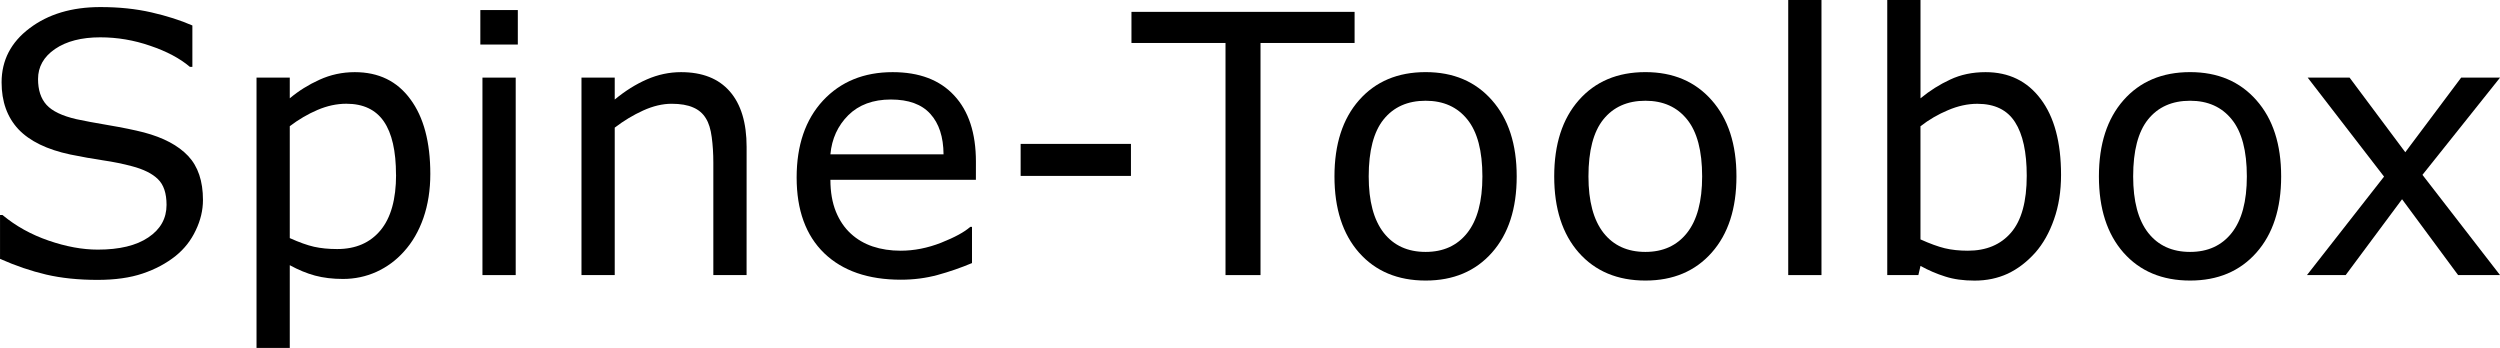
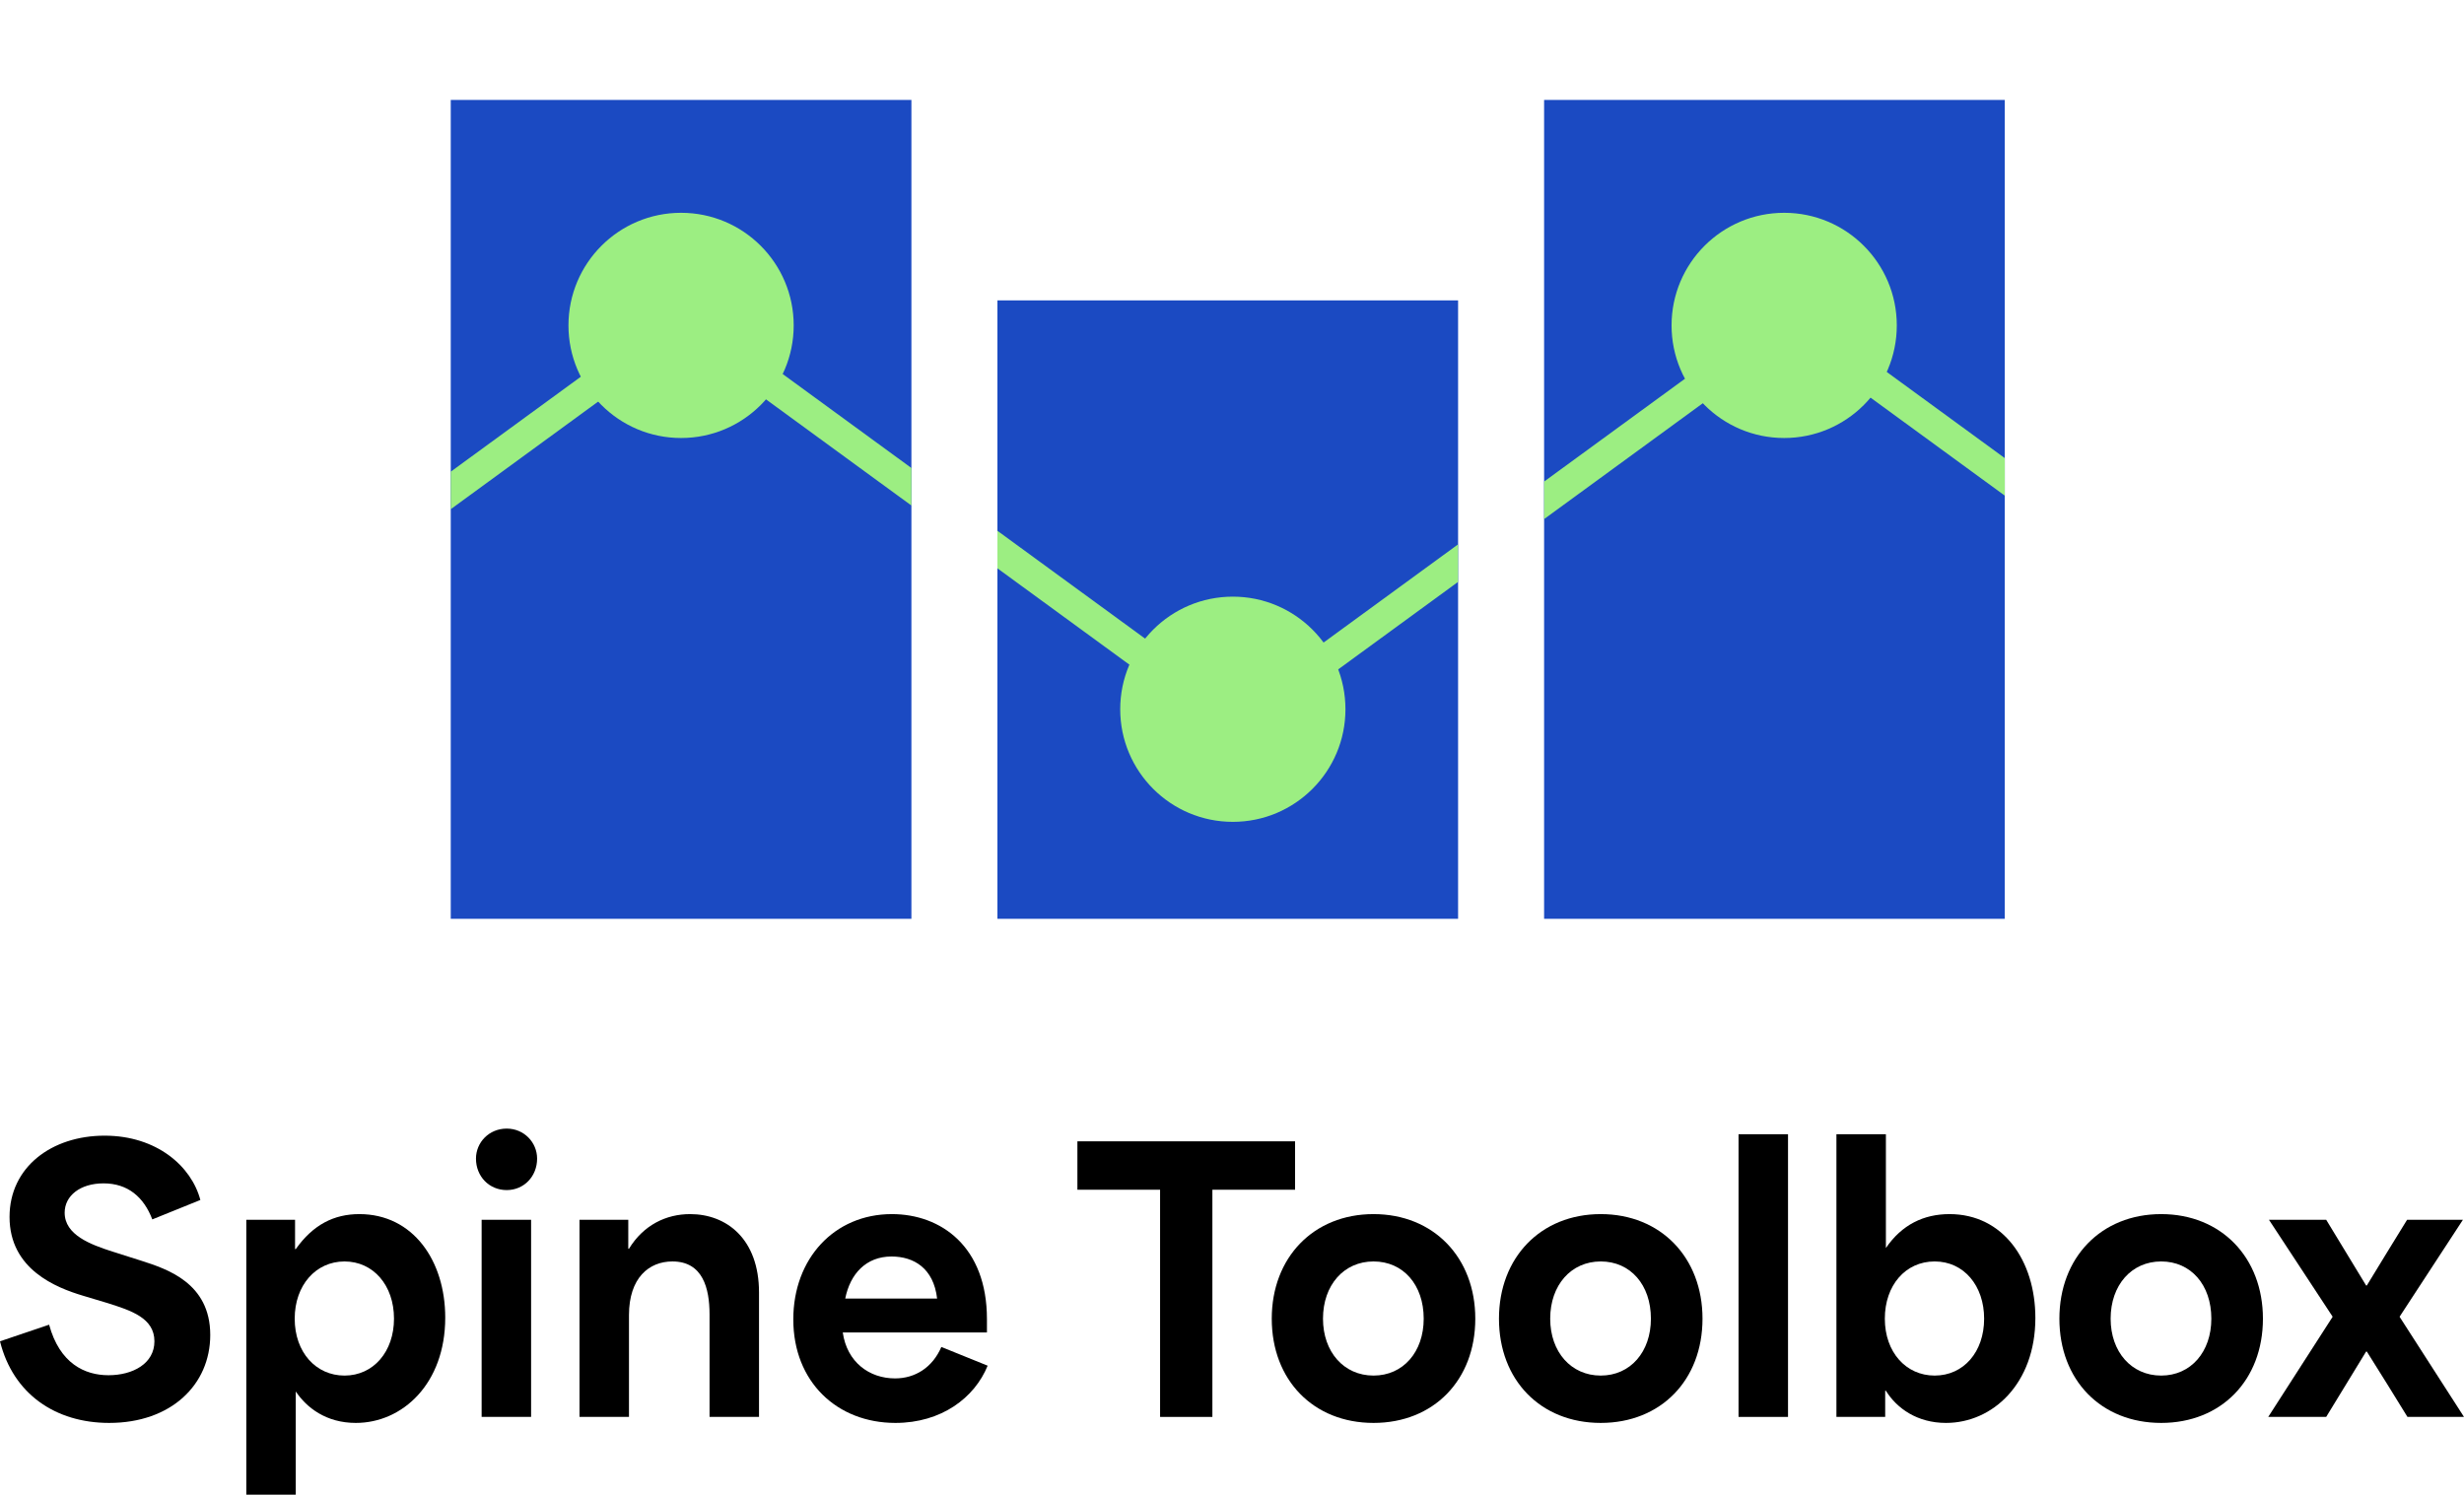
- <svg xmlns="http://www.w3.org/2000/svg" version="1.1" id="svg4" width="82.857" height="11.531">
-   <defs id="defs8" />
-   <g aria-label="Spine-Toolbox" id="text2" transform="translate(-0.7851562,9.117188)">
-     <path d="m 7.512,-2.49 q 0,0.51 -0.24,1.008 -0.234,0.498 -0.662,0.844 -0.469,0.375 -1.096,0.586 -0.621,0.211 -1.5,0.211 -0.943,0 -1.699,-0.176 -0.75,-0.176 -1.529,-0.521 v -1.453 h 0.082 Q 1.529,-1.441 2.396,-1.143 3.264,-0.844 4.025,-0.844 q 1.078,0 1.676,-0.404 0.604,-0.404 0.604,-1.078 0,-0.58 -0.287,-0.855 Q 5.736,-3.457 5.156,-3.609 4.717,-3.727 4.201,-3.803 3.691,-3.879 3.117,-3.996 1.957,-4.242 1.395,-4.834 0.838,-5.432 0.838,-6.387 q 0,-1.096 0.926,-1.793 0.926,-0.703 2.35,-0.703 0.92,0 1.688,0.176 0.768,0.176 1.359,0.434 v 1.371 H 7.078 q -0.498,-0.422 -1.312,-0.697 -0.809,-0.281 -1.658,-0.281 -0.932,0 -1.5,0.387 -0.562,0.387 -0.562,0.996 0,0.545 0.281,0.855 0.281,0.311 0.99,0.475 0.375,0.082 1.066,0.199 0.691,0.117 1.172,0.24 0.973,0.258 1.465,0.779 0.492,0.521 0.492,1.459 z" id="path10" />
-     <path d="m 15.047,-3.352 q 0,0.797 -0.229,1.459 -0.229,0.656 -0.645,1.113 -0.387,0.434 -0.914,0.674 -0.521,0.234 -1.107,0.234 -0.51,0 -0.926,-0.111 Q 10.816,-0.094 10.389,-0.328 V 2.414 H 9.287 v -8.959 h 1.102 v 0.686 q 0.439,-0.369 0.984,-0.615 0.551,-0.252 1.172,-0.252 1.184,0 1.84,0.896 0.662,0.891 0.662,2.479 z m -1.137,0.029 q 0,-1.184 -0.404,-1.77 -0.404,-0.586 -1.242,-0.586 -0.475,0 -0.955,0.205 -0.48,0.205 -0.92,0.539 v 3.709 q 0.469,0.211 0.803,0.287 0.34,0.076 0.768,0.076 0.92,0 1.436,-0.621 0.516,-0.621 0.516,-1.84 z" id="path12" />
-     <path d="m 17.947,-7.641 h -1.242 v -1.143 h 1.242 z M 17.877,0 h -1.102 v -6.545 h 1.102 z" id="path14" />
-     <path d="m 25.529,0 h -1.102 v -3.727 q 0,-0.451 -0.053,-0.844 Q 24.322,-4.969 24.182,-5.191 24.035,-5.438 23.76,-5.555 q -0.275,-0.123 -0.715,-0.123 -0.451,0 -0.943,0.223 -0.492,0.223 -0.943,0.568 V 0 h -1.102 v -6.545 h 1.102 v 0.727 q 0.516,-0.428 1.066,-0.668 0.551,-0.24 1.131,-0.24 1.061,0 1.617,0.639 0.557,0.639 0.557,1.84 z" id="path16" />
-     <path d="m 33.129,-3.158 h -4.822 q 0,0.604 0.182,1.055 0.182,0.445 0.498,0.732 0.305,0.281 0.721,0.422 0.422,0.141 0.926,0.141 0.668,0 1.342,-0.264 0.68,-0.27 0.967,-0.527 H 33 v 1.201 q -0.557,0.234 -1.137,0.393 -0.58,0.158 -1.219,0.158 -1.629,0 -2.543,-0.879 Q 27.188,-1.611 27.188,-3.234 q 0,-1.605 0.873,-2.549 0.879,-0.943 2.309,-0.943 1.324,0 2.039,0.773 0.721,0.773 0.721,2.197 z m -1.072,-0.844 q -0.006,-0.867 -0.439,-1.342 -0.428,-0.475 -1.307,-0.475 -0.885,0 -1.412,0.521 -0.521,0.521 -0.592,1.295 z" id="path18" />
-     <path d="m 38.268,-3.287 h -3.656 v -1.061 h 3.656 z" id="path20" />
-     <path d="M 45.68,-7.693 H 42.562 V 0 h -1.16 v -7.693 h -3.117 v -1.031 h 7.395 z" id="path22" />
-     <path d="m 51.053,-3.27 q 0,1.6 -0.82,2.525 -0.82,0.926 -2.197,0.926 -1.389,0 -2.209,-0.926 -0.814,-0.926 -0.814,-2.525 0,-1.6 0.814,-2.525 0.82,-0.932 2.209,-0.932 1.377,0 2.197,0.932 0.82,0.926 0.82,2.525 z m -1.137,0 q 0,-1.271 -0.498,-1.887 -0.498,-0.621 -1.383,-0.621 -0.896,0 -1.395,0.621 -0.492,0.615 -0.492,1.887 0,1.23 0.498,1.869 0.498,0.633 1.389,0.633 0.879,0 1.377,-0.627 0.504,-0.633 0.504,-1.875 z" id="path24" />
-     <path d="m 58.336,-3.27 q 0,1.6 -0.82,2.525 -0.82,0.926 -2.197,0.926 -1.389,0 -2.209,-0.926 -0.814,-0.926 -0.814,-2.525 0,-1.6 0.814,-2.525 0.82,-0.932 2.209,-0.932 1.377,0 2.197,0.932 0.82,0.926 0.82,2.525 z m -1.137,0 q 0,-1.271 -0.498,-1.887 -0.498,-0.621 -1.383,-0.621 -0.896,0 -1.395,0.621 -0.492,0.615 -0.492,1.887 0,1.23 0.498,1.869 0.498,0.633 1.389,0.633 0.879,0 1.377,-0.627 0.504,-0.633 0.504,-1.875 z" id="path26" />
-     <path d="m 61.154,0 h -1.102 v -9.117 h 1.102 z" id="path28" />
-     <path d="m 69.094,-3.322 q 0,0.82 -0.234,1.477 -0.229,0.656 -0.621,1.102 -0.416,0.463 -0.914,0.697 -0.498,0.229 -1.096,0.229 -0.557,0 -0.973,-0.135 -0.416,-0.129 -0.82,-0.352 L 64.365,0 h -1.031 v -9.117 h 1.102 v 3.258 q 0.463,-0.381 0.984,-0.621 0.521,-0.246 1.172,-0.246 1.16,0 1.828,0.891 0.674,0.891 0.674,2.514 z m -1.137,0.029 q 0,-1.172 -0.387,-1.775 -0.387,-0.609 -1.248,-0.609 -0.48,0 -0.973,0.211 -0.492,0.205 -0.914,0.533 v 3.75 q 0.469,0.211 0.803,0.293 0.34,0.082 0.768,0.082 0.914,0 1.43,-0.598 0.521,-0.604 0.521,-1.887 z" id="path30" />
-     <path d="m 76.389,-3.27 q 0,1.6 -0.82,2.525 -0.82,0.926 -2.197,0.926 -1.389,0 -2.209,-0.926 -0.814,-0.926 -0.814,-2.525 0,-1.6 0.814,-2.525 0.82,-0.932 2.209,-0.932 1.377,0 2.197,0.932 0.82,0.926 0.82,2.525 z m -1.137,0 q 0,-1.271 -0.498,-1.887 -0.498,-0.621 -1.383,-0.621 -0.896,0 -1.395,0.621 -0.492,0.615 -0.492,1.887 0,1.23 0.498,1.869 0.498,0.633 1.389,0.633 0.879,0 1.377,-0.627 0.504,-0.633 0.504,-1.875 z" id="path32" />
-     <path d="M 83.643,0 H 82.254 L 80.396,-2.514 78.527,0 h -1.283 l 2.555,-3.264 -2.531,-3.281 h 1.389 l 1.846,2.473 1.852,-2.473 h 1.289 l -2.572,3.223 z" id="path34" />
+ <svg xmlns="http://www.w3.org/2000/svg" id="Livello_1" width="1185.399" height="719.13" viewBox="0 0 1185.399 719.13" version="1.1">
+   <defs id="defs1">
+     <clipPath id="clippath">
+       <path d="m438.47,442.08h-221.623V48.084s221.623,0,221.623,0v393.996Zm263,0h-221.623V144.512s221.623,0,221.623,0v297.567Zm263,0h-221.623V48.084s221.623,0,221.623,0v393.996Z" style="fill:none;" id="path1" />
+     </clipPath>
+   </defs>
+   <g style="clip-path:url(#clippath);" clip-path="url(#clippath)" id="g6">
+     <rect x="138.738" width="877.443" height="584.962" style="fill:#1b4ac2;" id="rect1" />
+     <polygon points="595.117 357.601 328.874 163.21 209.226 250.562 200.631 238.783 328.874 145.157 595.117 339.547 861.395 145.157 996.611 243.871 988.017 255.65 861.395 163.21 595.117 357.601" style="fill:#9cee82;" id="polygon1" />
+     <circle cx="589.654" cy="341.247" r="37.47" style="fill:#a8ea5c;" id="circle1" />
+     <circle cx="858.345" cy="156.563" r="37.47" style="fill:#a8ea5c;" id="circle2" />
+     <circle cx="324.799" cy="154.183" r="37.47" style="fill:#a8ea5c;" id="circle3" />
+     <circle cx="593.101" cy="341.247" r="54.177" style="fill:#9cee82;" id="circle4" />
+     <circle cx="858.345" cy="156.563" r="54.177" style="fill:#9cee82;" id="circle5" />
+     <circle cx="327.658" cy="156.563" r="54.177" style="fill:#9cee82;" id="circle6" />
  </g>
+   <path d="m0,645.35l23.63-7.99c5.1,18.699,17.17,24.311,28.56,24.311,11.73,0,22.1-5.611,22.1-16.32,0-11.221-11.22-14.791-22.44-18.359l-11.9-3.57c-13.09-3.91-35.359-12.75-35.359-37.91,0-23.969,20.23-39.1,45.73-39.1,25.16,0,41.819,14.791,46.069,30.939l-23.12,9.35c-4.08-10.709-11.73-17.34-23.46-17.34-11.22,0-18.7,5.951-18.7,14.111,0,10.709,12.41,15.299,22.95,18.699l13.94,4.42c12.07,3.91,33.149,10.539,33.149,35.699,0,23.971-18.87,42.33-48.619,42.33-25.84,0-46.24-13.94-52.53-39.27Z" style="fill:#000000" id="path6" />
+   <path d="m118.489,586.87h23.459v14.111h.34c8.33-11.73,18.36-16.83,30.6-16.83,25.84,0,41.31,22.439,41.31,49.809,0,31.791-20.57,50.66-43.01,50.66-14.28,0-23.629-7.311-28.899-15.131v49.641h-23.8v-132.26Zm47.259,74.971c13.94,0,23.8-11.56,23.8-27.371,0-16.148-10.03-27.539-23.8-27.539s-23.97,11.391-23.97,27.539,10.2,27.371,23.97,27.371Z" style="fill:#000000" id="path7" />
+   <path d="m243.776,543.01c8.33,0,14.62,6.631,14.62,14.451,0,8.5-6.29,15.129-14.62,15.129-8.5,0-14.79-6.629-14.79-15.129,0-7.82,6.29-14.451,14.79-14.451Zm-12.07,43.859h23.8v94.859h-23.8v-94.859Z" style="fill:#000000" id="path8" />
+   <path d="m278.795,586.87h23.459v13.941h.34c6.97-11.391,17.85-16.66,29.41-16.66,17.51,0,33.149,11.9,33.149,37.74v59.838h-23.8v-49.299c0-12.58-3.23-25.5-17.85-25.5-11.22,0-20.91,7.82-20.91,25.84v48.959h-23.8v-94.859Z" style="fill:#000000" id="path9" />
+   <path d="m381.644,634.809c0-29.238,19.72-50.658,47.43-50.658,23.63,0,45.73,15.639,45.73,50.488v6.461h-69.359c2.04,14.279,12.75,22.1,25.16,22.1,9.69,0,18.02-5.269,22.27-15.129l22.27,9.01c-6.29,15.469-22.27,27.539-44.37,27.539-28.049,0-49.129-19.721-49.129-49.81Zm69.189-10.029c-1.7-14.619-11.22-20.229-21.93-20.229-12.24,0-19.89,8.328-22.27,20.229h44.2Z" style="fill:#000000" id="path10" />
+   <path d="m518.325,572.421v-23.289h104.719v23.289h-39.779v109.309h-25.16v-109.309h-39.78Z" style="fill:#000000" id="path11" />
+   <path d="m611.826,634.469c0-29.408,20.06-50.318,48.959-50.318s48.96,20.91,48.96,50.318c0,29.58-20.061,50.15-48.96,50.15s-48.959-20.57-48.959-50.15Zm48.959,27.371c14.28,0,24.14-11.391,24.14-27.371,0-16.318-9.859-27.539-24.14-27.539s-24.31,11.391-24.31,27.539c0,15.98,10.03,27.371,24.31,27.371Z" style="fill:#000000" id="path12" />
+   <path d="m721.134,634.469c0-29.408,20.06-50.318,48.959-50.318s48.96,20.91,48.96,50.318c0,29.58-20.061,50.15-48.96,50.15s-48.959-20.57-48.959-50.15Zm48.959,27.371c14.28,0,24.14-11.391,24.14-27.371,0-16.318-9.859-27.539-24.14-27.539s-24.31,11.391-24.31,27.539c0,15.98,10.03,27.371,24.31,27.371Z" style="fill:#000000" id="path13" />
+   <path d="m836.392,545.731h23.8v135.998h-23.8v-135.998Z" style="fill:#000000" id="path14" />
+   <path d="m907.28,669.149h-.34v12.58h-23.46v-135.998h23.8v54.74c7.65-11.221,18.19-16.32,30.6-16.32,25.84,0,41.31,22.439,41.31,49.978,0,31.621-20.569,50.49-43.009,50.49-13.771,0-23.63-6.971-28.9-15.471Zm23.46-7.309c13.94,0,23.8-11.391,23.8-27.371,0-15.809-9.69-27.539-23.8-27.539s-23.97,11.56-23.97,27.539c0,16.15,10.2,27.371,23.97,27.371Z" style="fill:#000000" id="path15" />
+   <path d="m990.749,634.469c0-29.408,20.06-50.318,48.959-50.318s48.96,20.91,48.96,50.318c0,29.58-20.061,50.15-48.96,50.15s-48.959-20.57-48.959-50.15Zm48.959,27.371c14.28,0,24.14-11.391,24.14-27.371,0-16.318-9.859-27.539-24.14-27.539s-24.31,11.391-24.31,27.539c0,15.98,10.03,27.371,24.31,27.371Z" style="fill:#000000" id="path16" />
+   <path d="m1122.16,633.62v-.17l-30.601-46.58h27.54l19.21,31.621h.34c6.46-10.711,12.92-21.08,19.38-31.621h26.859c-10.199,15.471-20.23,31.111-30.43,46.58v.17c10.37,15.98,20.57,32.131,30.94,48.109h-27.2c-6.46-10.539-12.92-20.91-19.55-31.449h-.34l-19.21,31.449h-27.88c10.37-15.979,20.57-32.129,30.94-48.109Z" style="fill:#000000" id="path17" />
</svg>
